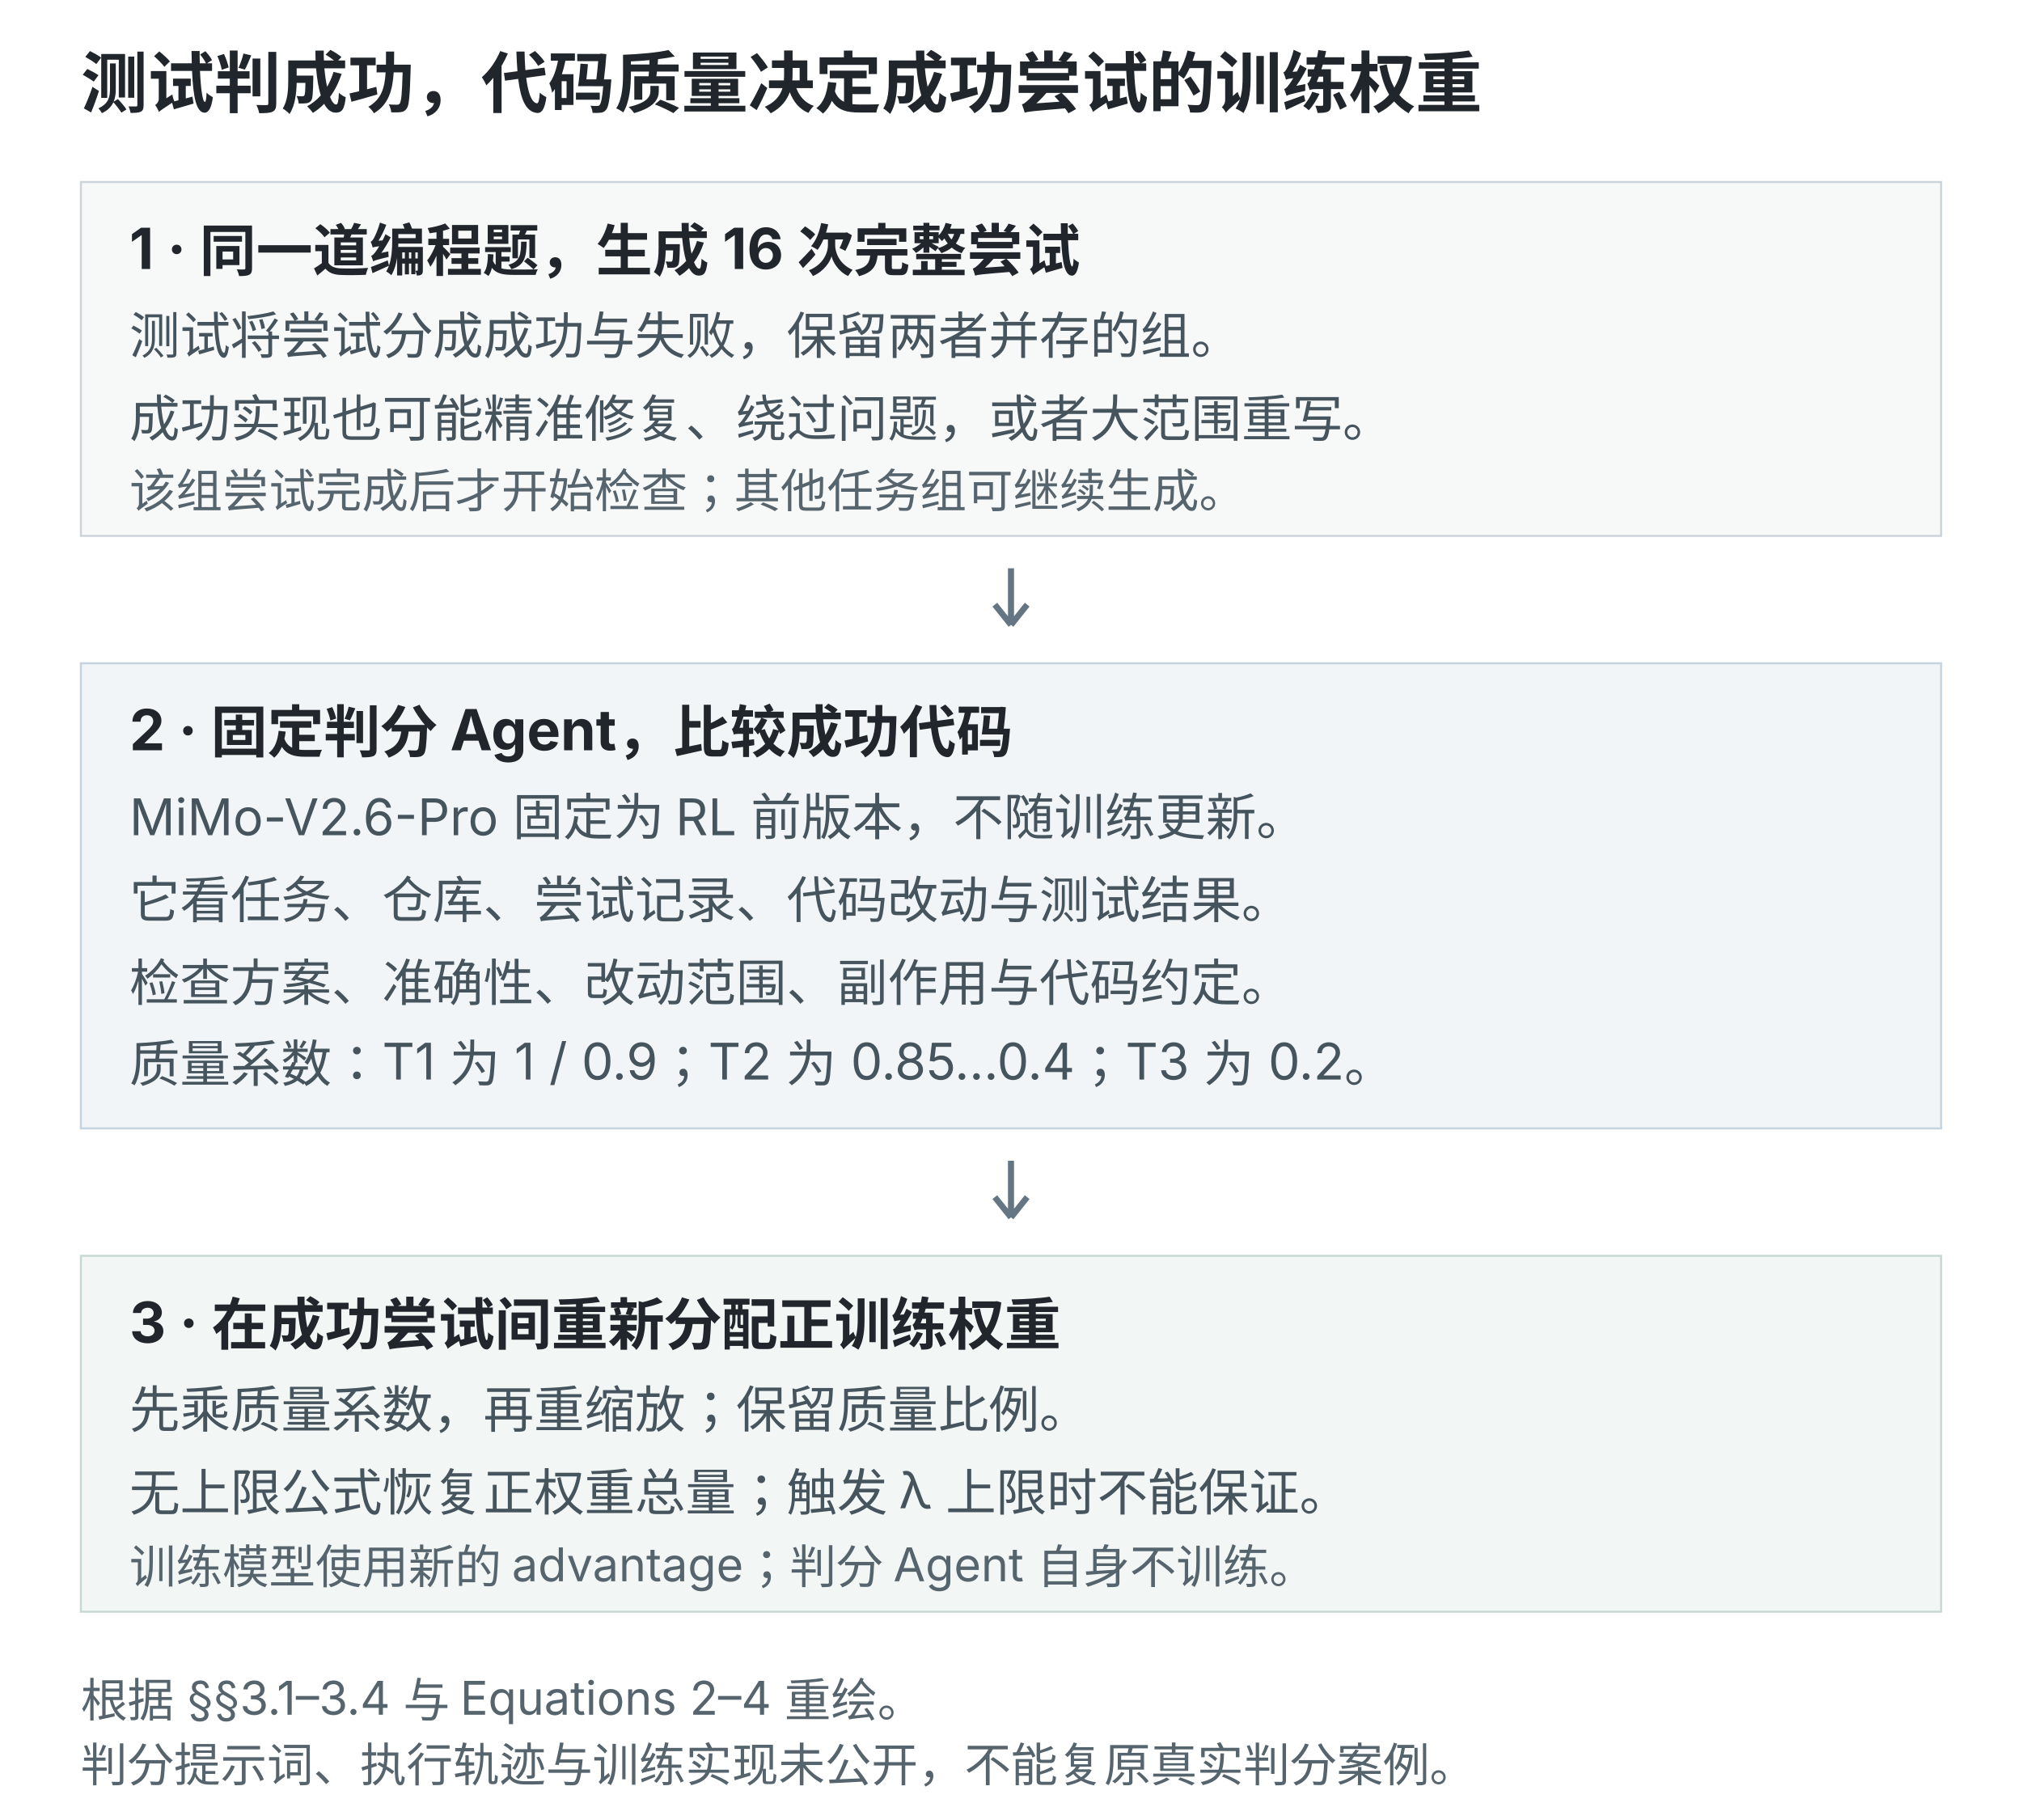
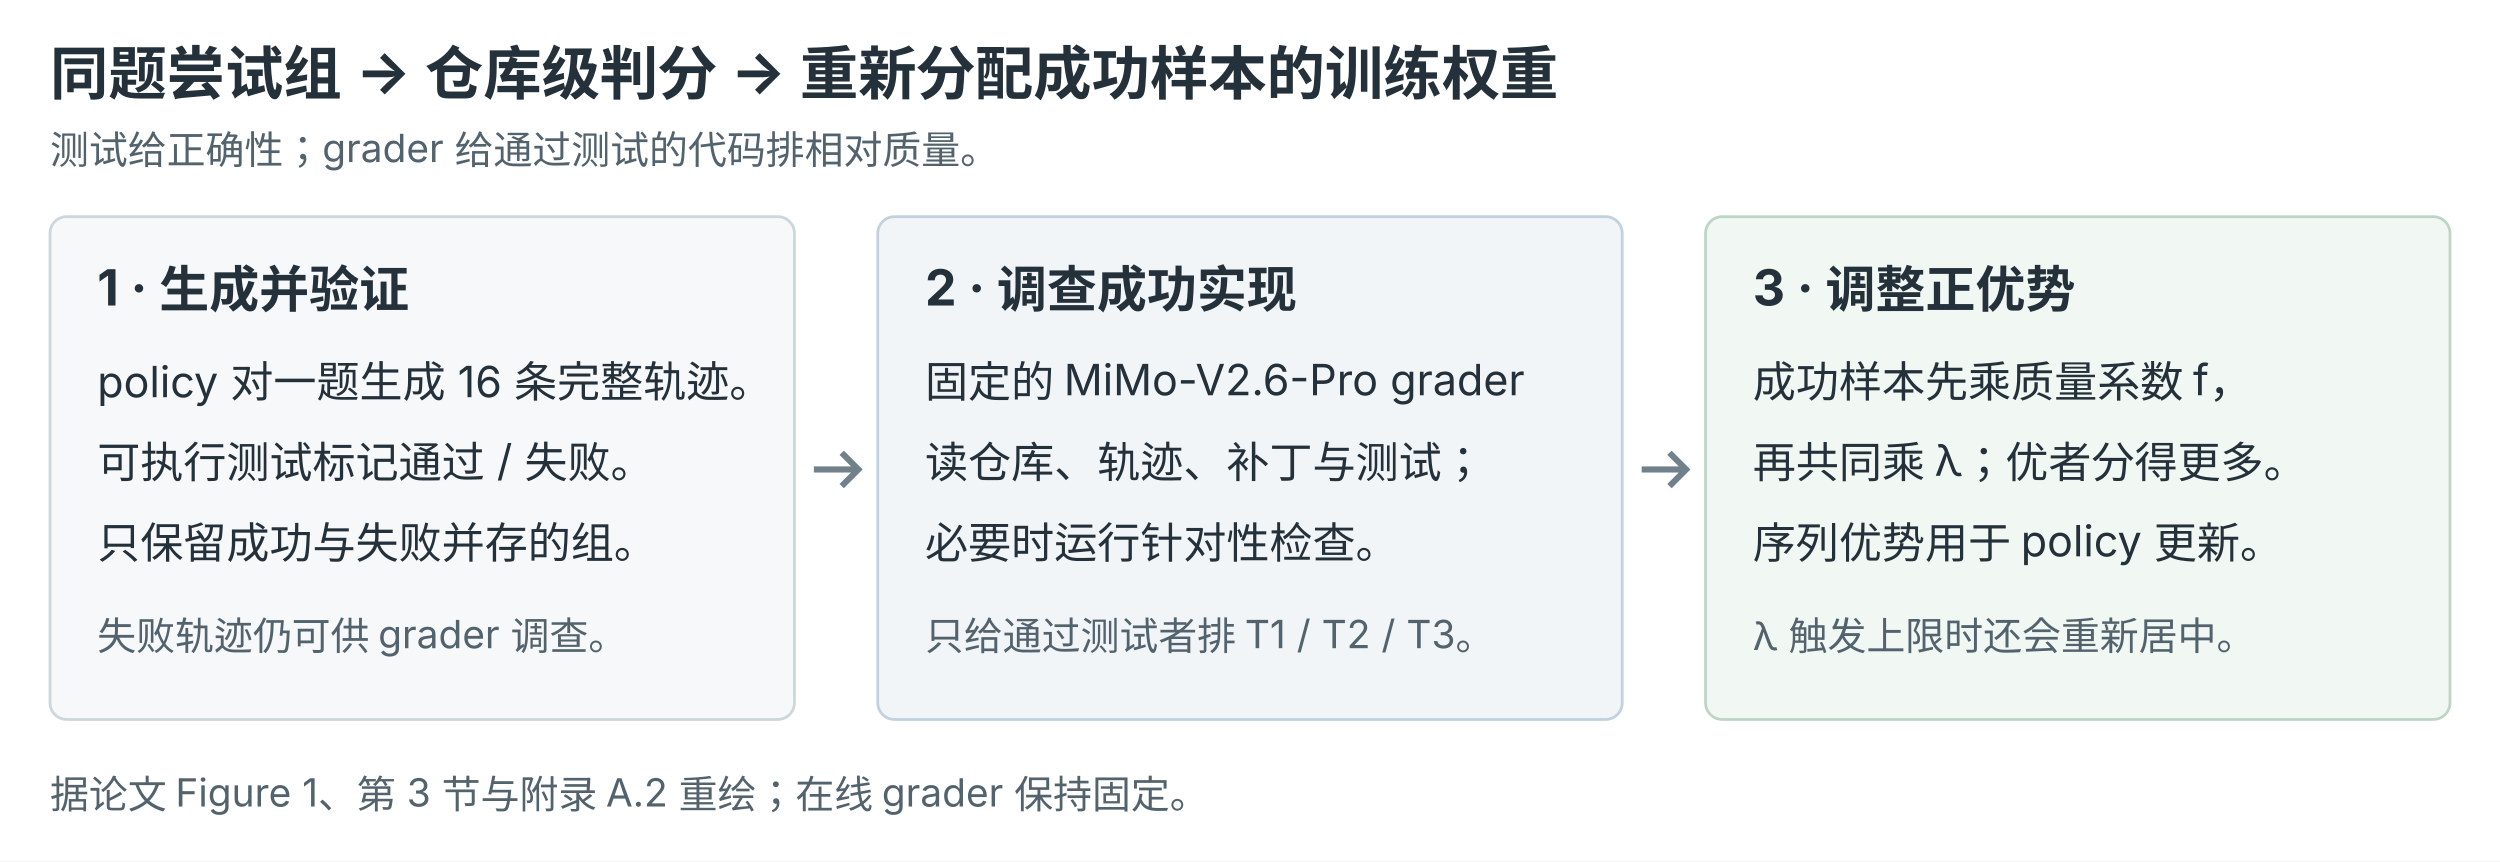
- <svg xmlns="http://www.w3.org/2000/svg" width="1000" height="900" viewBox="0 0 1000 900" role="img" aria-labelledby="title desc">
-   <style>text{font-family:-apple-system,BlinkMacSystemFont,"Segoe UI","PingFang SC",sans-serif;fill:#20262b}.title{font-size:33px;font-weight:750}.head{font-size:28px;font-weight:700}.body{font-size:25px;fill:#46545d}.small{font-size:23px;fill:#56646d}</style>
-   <rect width="1000" height="900" fill="#fff" />
-   <text x="40" y="53" class="title">测试判成功，代码质量决定成功尝试的训练权重</text>
-   <rect x="40" y="90" width="920" height="175" fill="#f7f8f8" stroke="#ccd4d9" />
-   <text x="64" y="133" class="head">1 · 同一道编程题，生成 16 次完整尝试</text>
-   <text x="64" y="175" class="body">测试将尝试分成成功与失败，保留两者并存的组。</text>
-   <text x="64" y="216" class="body">成功实现也可能精准修复、绕过问题，或者大范围重写。</text>
-   <text x="64" y="251" class="small">该组尝试完成后才开始检查；其他任务组可继续生成。</text>
-   <path d="M500 281v28m0 0-8-10m8 10 8-10" stroke="#647584" stroke-width="3" fill="none" />
-   <rect x="40" y="328" width="920" height="230" fill="#f1f5f8" stroke="#c4d3dd" />
-   <text x="64" y="371" class="head" fill="#245f87">2 · 固定判分 Agent，比较成功代码</text>
-   <text x="64" y="413" class="body">MiMo-V2.6-Pro 固定为 RL 前版本，不随训练更新。</text>
-   <text x="64" y="454" class="body">它看任务、仓库、尝试记录、代码改动与测试结果。</text>
-   <text x="64" y="495" class="body">检查方案、准确性、改动范围、副作用与代码约定。</text>
-   <text x="64" y="535" class="body">质量系数：T1 为 1 / 0.9；T2 为 0.85…0.4；T3 为 0.2。</text>
-   <path d="M500 574v28m0 0-8-10m8 10 8-10" stroke="#647584" stroke-width="3" fill="none" />
-   <rect x="40" y="621" width="920" height="176" fill="#f2f6f4" stroke="#c6d8cf" />
-   <text x="64" y="664" class="head" fill="#356954">3 · 在成功尝试间重新分配正训练权重</text>
-   <text x="64" y="706" class="body">先乘质量系数，再重缩放；保留质量比例。</text>
-   <text x="64" y="747" class="body">无上限公式恢复正权重总量；触发 λ 上限时不能保证。</text>
-   <text x="64" y="783" class="small">训练模型使用新的 advantage；判分 Agent 自身不训练。</text>
-   <text x="40" y="849" class="small">根据 §§3.1–3.4 与 Equations 2–4 重绘。</text>
-   <text x="40" y="881" class="small">判分提示词、执行轨迹与训练实现未公开，不能复原真实判分案例。</text>
+ <svg xmlns="http://www.w3.org/2000/svg" width="900" height="310" viewBox="0 0 900 310" role="img" aria-labelledby="title desc">
+   <g font-family="-apple-system,BlinkMacSystemFont,Segoe UI,PingFang SC,sans-serif">
+     <rect width="900" height="310" fill="#fff" />
+     <text x="18" y="34" font-size="21" font-weight="700" fill="#24313a">同题尝试组 → 仓库级判分 → 重新分配成功样本的训练权重</text>
+     <text x="18" y="59" font-size="14" font-weight="400" fill="#53636d">测试给正确性；grader 给通过测试的代码排相对质量。</text>
+     <rect x="18" y="78" width="268" height="181" rx="6" fill="#f6f8fa" stroke="#ccd6db" />
+     <text x="35" y="110" font-size="18" font-weight="700" fill="#24313a">1 · 生成并验证</text>
+     <text x="35" y="143" font-size="15.5" font-weight="400" fill="#24313a">policy 对一题生成 16 条完整轨迹。</text>
+     <text x="35" y="172" font-size="15.5" font-weight="400" fill="#24313a">可执行测试标记通过 / 失败。</text>
+     <text x="35" y="201" font-size="15.5" font-weight="400" fill="#24313a">只保留成功与失败并存的组。</text>
+     <text x="35" y="234" font-size="14" font-weight="400" fill="#53636d">失败轨迹仍可供 grader 调查。</text>
+     <rect x="316" y="78" width="268" height="181" rx="6" fill="#f1f5f8" stroke="#bfd2de" />
+     <text x="333" y="110" font-size="18" font-weight="700" fill="#24313a">2 · 调查成功实现</text>
+     <text x="333" y="143" font-size="15.5" font-weight="400" fill="#24313a">固定的 MiMo-V2.6-Pro grader</text>
+     <text x="333" y="172" font-size="15.5" font-weight="400" fill="#24313a">读仓库、轨迹、补丁与测试；</text>
+     <text x="333" y="201" font-size="15.5" font-weight="400" fill="#24313a">必要时运行针对性检查。</text>
+     <text x="333" y="234" font-size="14" font-weight="400" fill="#53636d">只给通过测试者排 T1 / T2 / T3。</text>
+     <rect x="614" y="78" width="268" height="181" rx="6" fill="#f1f7f3" stroke="#bed5c5" />
+     <text x="631" y="110" font-size="18" font-weight="700" fill="#24313a">3 · 调整正优势</text>
+     <text x="631" y="143" font-size="15.5" font-weight="400" fill="#24313a">成功样本先乘质量系数 f，</text>
+     <text x="631" y="172" font-size="15.5" font-weight="400" fill="#24313a">再共同乘 λ；优者分得更多。</text>
+     <text x="631" y="201" font-size="15.5" font-weight="400" fill="#24313a">序列优势用于 policy 更新。</text>
+     <text x="631" y="234" font-size="14" font-weight="400" fill="#53636d">λ 触发上限时还会重新居中。</text>
+     <path d="M293 169H309m-6-6 6 6-6 6" fill="none" stroke="#71818b" stroke-width="2.2" />
+     <path d="M591 169H607m-6-6 6 6-6 6" fill="none" stroke="#71818b" stroke-width="2.2" />
+     <text x="18" y="291" font-size="14" font-weight="400" fill="#53636d">据论文 Figure 1、第 3 节与附录 A.2 重绘；在线 grader 保持固定。</text>
+   </g>
</svg>
